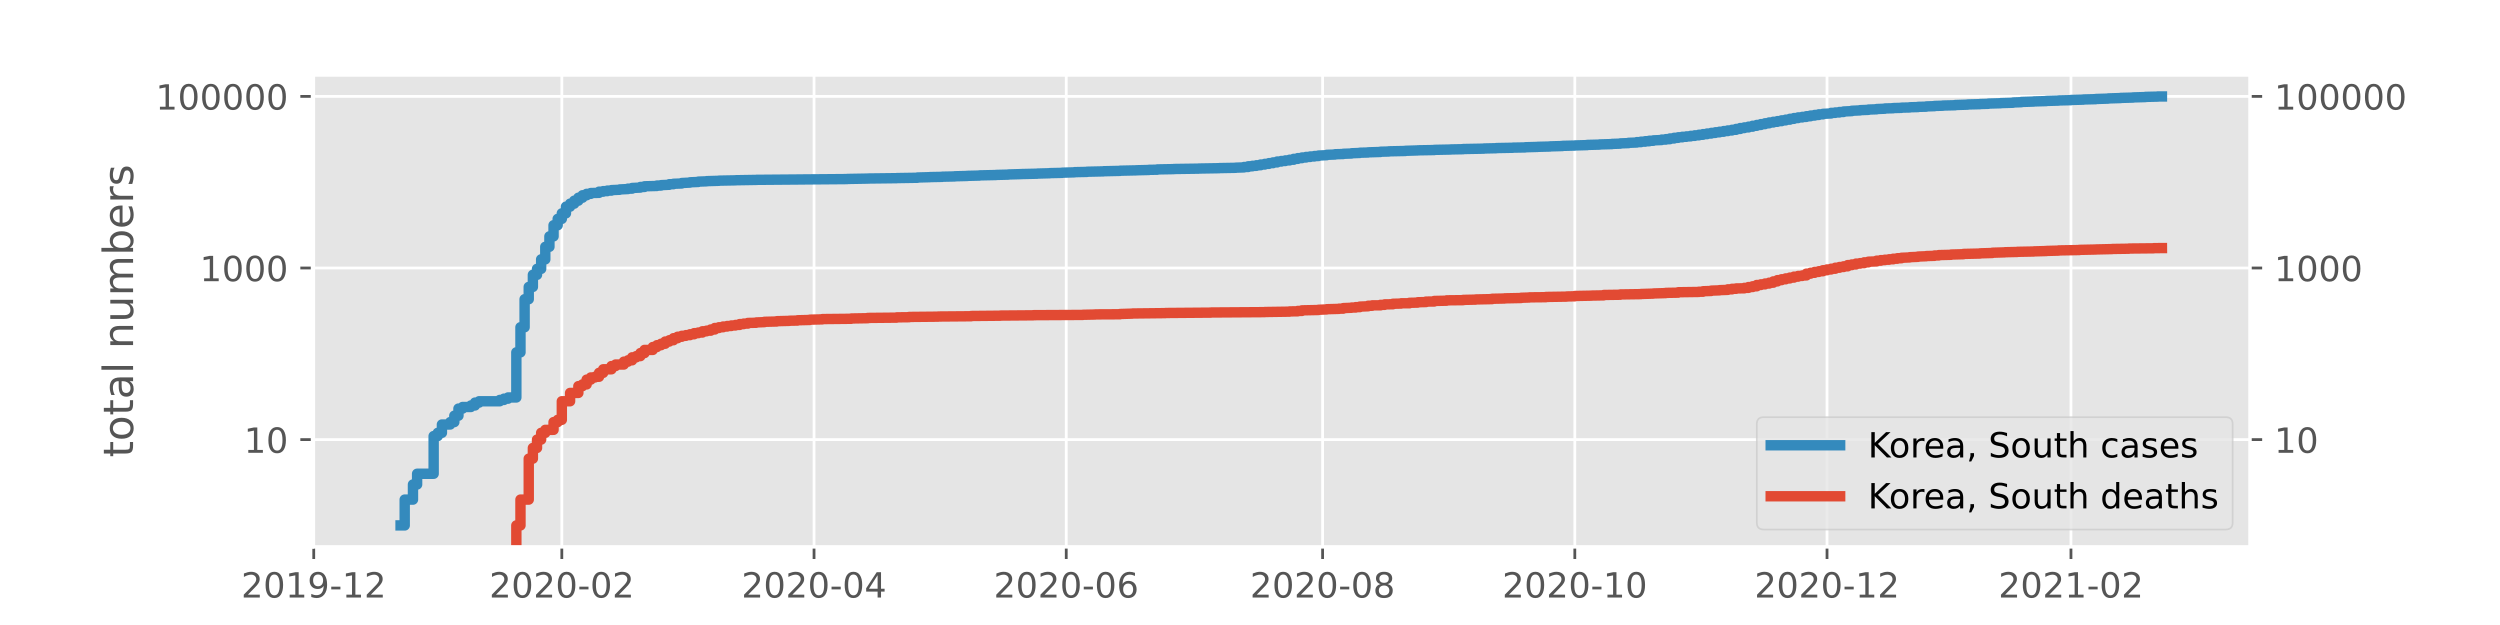
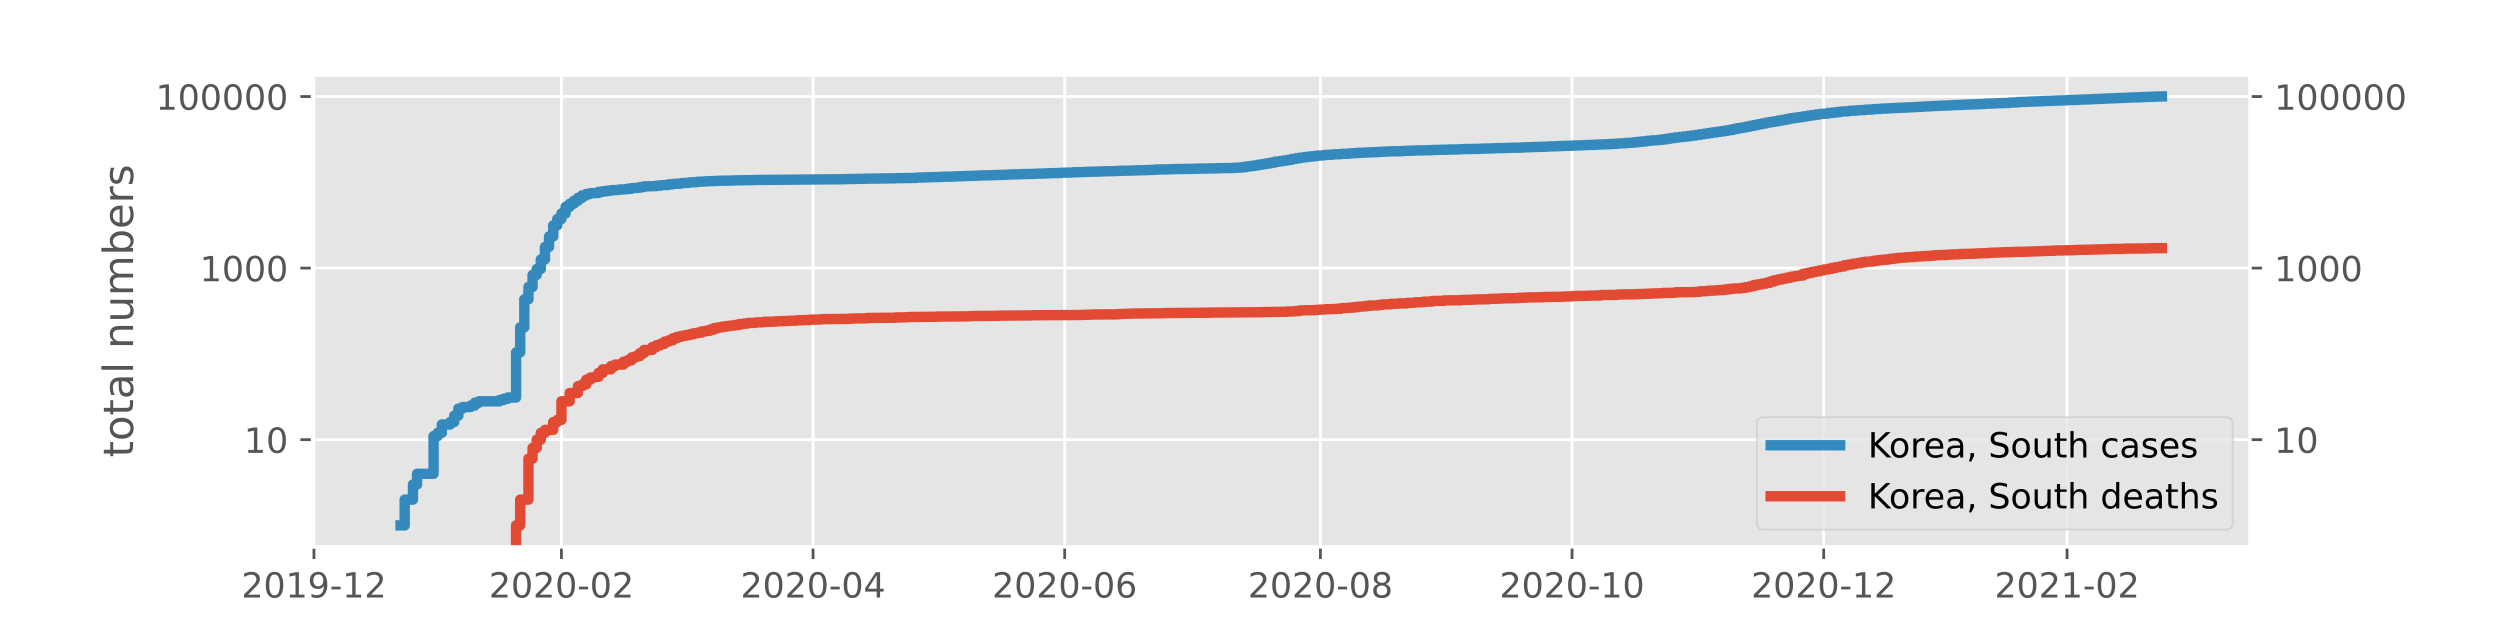
<svg xmlns="http://www.w3.org/2000/svg" xmlns:xlink="http://www.w3.org/1999/xlink" height="180pt" version="1.1" viewBox="0 0 720 180" width="720pt">
  <defs>
    <style type="text/css">*{stroke-linecap:butt;stroke-linejoin:round;}</style>
  </defs>
  <g id="figure_1">
    <g id="patch_1">
      <path d="M 0 180  L 720 180  L 720 0  L 0 0  z " style="fill:#ffffff;" />
    </g>
    <g id="axes_1">
      <g id="patch_2">
        <path d="M 90 157.5  L 648 157.5  L 648 21.6  L 90 21.6  z " style="fill:#e5e5e5;" />
      </g>
      <g id="matplotlib.axis_1">
        <g id="xtick_1">
          <g id="line2d_1">
-             <path clip-path="url(#p2e4fd1ea72)" d="M 90.357 157.5  L 90.357 21.6  " style="fill:none;stroke:#ffffff;stroke-linecap:square;stroke-width:0.8;" />
+             <path clip-path="url(#pd187c28902)" d="M 90.416 157.5  L 90.416 21.6  " style="fill:none;stroke:#ffffff;stroke-linecap:square;stroke-width:0.8;" />
          </g>
          <g id="line2d_2">
            <defs>
-               <path d="M 0 0  L 0 3.5  " id="mdf757ee8b4" style="stroke:#555555;stroke-width:0.8;" />
+               <path d="M 0 0  L 0 3.5  " id="mbb3461ae77" style="stroke:#555555;stroke-width:0.8;" />
            </defs>
            <g>
-               <use style="fill:#555555;stroke:#555555;stroke-width:0.8;" x="90.357" xlink:href="#mdf757ee8b4" y="157.5" />
+               <use style="fill:#555555;stroke:#555555;stroke-width:0.8;" x="90.416" xlink:href="#mbb3461ae77" y="157.5" />
            </g>
          </g>
          <g id="text_1">
-             <text style="fill:#555555;font-family:DejaVu Sans;font-size:10px;font-stretch:normal;font-style:normal;font-weight:normal;text-anchor:middle;" transform="rotate(-0, 90.35723, 172.0984)" x="90.357" y="172.098">2019-12</text>
+             <text style="fill:#555555;font-family:DejaVu Sans;font-size:10px;font-stretch:normal;font-style:normal;font-weight:normal;text-anchor:middle;" transform="rotate(-0, 90.4158, 172.0984)" x="90.416" y="172.098">2019-12</text>
          </g>
        </g>
        <g id="xtick_2">
          <g id="line2d_3">
-             <path clip-path="url(#p2e4fd1ea72)" d="M 161.804 157.5  L 161.804 21.6  " style="fill:none;stroke:#ffffff;stroke-linecap:square;stroke-width:0.8;" />
+             <path clip-path="url(#pd187c28902)" d="M 161.695 157.5  L 161.695 21.6  " style="fill:none;stroke:#ffffff;stroke-linecap:square;stroke-width:0.8;" />
          </g>
          <g id="line2d_4">
            <g>
-               <use style="fill:#555555;stroke:#555555;stroke-width:0.8;" x="161.804" xlink:href="#mdf757ee8b4" y="157.5" />
+               <use style="fill:#555555;stroke:#555555;stroke-width:0.8;" x="161.695" xlink:href="#mbb3461ae77" y="157.5" />
            </g>
          </g>
          <g id="text_2">
-             <text style="fill:#555555;font-family:DejaVu Sans;font-size:10px;font-stretch:normal;font-style:normal;font-weight:normal;text-anchor:middle;" transform="rotate(-0, 161.8041, 172.0984)" x="161.804" y="172.098">2020-02</text>
+             <text style="fill:#555555;font-family:DejaVu Sans;font-size:10px;font-stretch:normal;font-style:normal;font-weight:normal;text-anchor:middle;" transform="rotate(-0, 161.6953, 172.0984)" x="161.695" y="172.098">2020-02</text>
          </g>
        </g>
        <g id="xtick_3">
          <g id="line2d_5">
-             <path clip-path="url(#p2e4fd1ea72)" d="M 234.442 157.5  L 234.442 21.6  " style="fill:none;stroke:#ffffff;stroke-linecap:square;stroke-width:0.8;" />
+             <path clip-path="url(#pd187c28902)" d="M 234.163 157.5  L 234.163 21.6  " style="fill:none;stroke:#ffffff;stroke-linecap:square;stroke-width:0.8;" />
          </g>
          <g id="line2d_6">
            <g>
-               <use style="fill:#555555;stroke:#555555;stroke-width:0.8;" x="234.442" xlink:href="#mdf757ee8b4" y="157.5" />
+               <use style="fill:#555555;stroke:#555555;stroke-width:0.8;" x="234.163" xlink:href="#mbb3461ae77" y="157.5" />
            </g>
          </g>
          <g id="text_3">
-             <text style="fill:#555555;font-family:DejaVu Sans;font-size:10px;font-stretch:normal;font-style:normal;font-weight:normal;text-anchor:middle;" transform="rotate(-0, 234.4417, 172.0984)" x="234.442" y="172.098">2020-04</text>
+             <text style="fill:#555555;font-family:DejaVu Sans;font-size:10px;font-stretch:normal;font-style:normal;font-weight:normal;text-anchor:middle;" transform="rotate(-0, 234.1629, 172.0984)" x="234.163" y="172.098">2020-04</text>
          </g>
        </g>
        <g id="xtick_4">
          <g id="line2d_7">
-             <path clip-path="url(#p2e4fd1ea72)" d="M 307.079 157.5  L 307.079 21.6  " style="fill:none;stroke:#ffffff;stroke-linecap:square;stroke-width:0.8;" />
+             <path clip-path="url(#pd187c28902)" d="M 306.63 157.5  L 306.63 21.6  " style="fill:none;stroke:#ffffff;stroke-linecap:square;stroke-width:0.8;" />
          </g>
          <g id="line2d_8">
            <g>
-               <use style="fill:#555555;stroke:#555555;stroke-width:0.8;" x="307.079" xlink:href="#mdf757ee8b4" y="157.5" />
+               <use style="fill:#555555;stroke:#555555;stroke-width:0.8;" x="306.63" xlink:href="#mbb3461ae77" y="157.5" />
            </g>
          </g>
          <g id="text_4">
-             <text style="fill:#555555;font-family:DejaVu Sans;font-size:10px;font-stretch:normal;font-style:normal;font-weight:normal;text-anchor:middle;" transform="rotate(-0, 307.0794, 172.0984)" x="307.079" y="172.098">2020-06</text>
+             <text style="fill:#555555;font-family:DejaVu Sans;font-size:10px;font-stretch:normal;font-style:normal;font-weight:normal;text-anchor:middle;" transform="rotate(-0, 306.6304, 172.0984)" x="306.63" y="172.098">2020-06</text>
          </g>
        </g>
        <g id="xtick_5">
          <g id="line2d_9">
-             <path clip-path="url(#p2e4fd1ea72)" d="M 380.908 157.5  L 380.908 21.6  " style="fill:none;stroke:#ffffff;stroke-linecap:square;stroke-width:0.8;" />
+             <path clip-path="url(#pd187c28902)" d="M 380.286 157.5  L 380.286 21.6  " style="fill:none;stroke:#ffffff;stroke-linecap:square;stroke-width:0.8;" />
          </g>
          <g id="line2d_10">
            <g>
-               <use style="fill:#555555;stroke:#555555;stroke-width:0.8;" x="380.908" xlink:href="#mdf757ee8b4" y="157.5" />
+               <use style="fill:#555555;stroke:#555555;stroke-width:0.8;" x="380.286" xlink:href="#mbb3461ae77" y="157.5" />
            </g>
          </g>
          <g id="text_5">
-             <text style="fill:#555555;font-family:DejaVu Sans;font-size:10px;font-stretch:normal;font-style:normal;font-weight:normal;text-anchor:middle;" transform="rotate(-0, 380.9078, 172.0984)" x="380.908" y="172.098">2020-08</text>
+             <text style="fill:#555555;font-family:DejaVu Sans;font-size:10px;font-stretch:normal;font-style:normal;font-weight:normal;text-anchor:middle;" transform="rotate(-0, 380.2859, 172.0984)" x="380.286" y="172.098">2020-08</text>
          </g>
        </g>
        <g id="xtick_6">
          <g id="line2d_11">
-             <path clip-path="url(#p2e4fd1ea72)" d="M 453.545 157.5  L 453.545 21.6  " style="fill:none;stroke:#ffffff;stroke-linecap:square;stroke-width:0.8;" />
+             <path clip-path="url(#pd187c28902)" d="M 452.753 157.5  L 452.753 21.6  " style="fill:none;stroke:#ffffff;stroke-linecap:square;stroke-width:0.8;" />
          </g>
          <g id="line2d_12">
            <g>
-               <use style="fill:#555555;stroke:#555555;stroke-width:0.8;" x="453.545" xlink:href="#mdf757ee8b4" y="157.5" />
+               <use style="fill:#555555;stroke:#555555;stroke-width:0.8;" x="452.753" xlink:href="#mbb3461ae77" y="157.5" />
            </g>
          </g>
          <g id="text_6">
-             <text style="fill:#555555;font-family:DejaVu Sans;font-size:10px;font-stretch:normal;font-style:normal;font-weight:normal;text-anchor:middle;" transform="rotate(-0, 453.5455, 172.0984)" x="453.545" y="172.098">2020-10</text>
+             <text style="fill:#555555;font-family:DejaVu Sans;font-size:10px;font-stretch:normal;font-style:normal;font-weight:normal;text-anchor:middle;" transform="rotate(-0, 452.7535, 172.0984)" x="452.753" y="172.098">2020-10</text>
          </g>
        </g>
        <g id="xtick_7">
          <g id="line2d_13">
-             <path clip-path="url(#p2e4fd1ea72)" d="M 526.183 157.5  L 526.183 21.6  " style="fill:none;stroke:#ffffff;stroke-linecap:square;stroke-width:0.8;" />
+             <path clip-path="url(#pd187c28902)" d="M 525.221 157.5  L 525.221 21.6  " style="fill:none;stroke:#ffffff;stroke-linecap:square;stroke-width:0.8;" />
          </g>
          <g id="line2d_14">
            <g>
-               <use style="fill:#555555;stroke:#555555;stroke-width:0.8;" x="526.183" xlink:href="#mdf757ee8b4" y="157.5" />
+               <use style="fill:#555555;stroke:#555555;stroke-width:0.8;" x="525.221" xlink:href="#mbb3461ae77" y="157.5" />
            </g>
          </g>
          <g id="text_7">
-             <text style="fill:#555555;font-family:DejaVu Sans;font-size:10px;font-stretch:normal;font-style:normal;font-weight:normal;text-anchor:middle;" transform="rotate(-0, 526.1831, 172.0984)" x="526.183" y="172.098">2020-12</text>
+             <text style="fill:#555555;font-family:DejaVu Sans;font-size:10px;font-stretch:normal;font-style:normal;font-weight:normal;text-anchor:middle;" transform="rotate(-0, 525.221, 172.0984)" x="525.221" y="172.098">2020-12</text>
          </g>
        </g>
        <g id="xtick_8">
          <g id="line2d_15">
-             <path clip-path="url(#p2e4fd1ea72)" d="M 596.439 157.5  L 596.439 21.6  " style="fill:none;stroke:#ffffff;stroke-linecap:square;stroke-width:0.8;" />
+             <path clip-path="url(#pd187c28902)" d="M 595.313 157.5  L 595.313 21.6  " style="fill:none;stroke:#ffffff;stroke-linecap:square;stroke-width:0.8;" />
          </g>
          <g id="line2d_16">
            <g>
-               <use style="fill:#555555;stroke:#555555;stroke-width:0.8;" x="596.439" xlink:href="#mdf757ee8b4" y="157.5" />
+               <use style="fill:#555555;stroke:#555555;stroke-width:0.8;" x="595.313" xlink:href="#mbb3461ae77" y="157.5" />
            </g>
          </g>
          <g id="text_8">
-             <text style="fill:#555555;font-family:DejaVu Sans;font-size:10px;font-stretch:normal;font-style:normal;font-weight:normal;text-anchor:middle;" transform="rotate(-0, 596.4392, 172.0984)" x="596.439" y="172.098">2021-02</text>
+             <text style="fill:#555555;font-family:DejaVu Sans;font-size:10px;font-stretch:normal;font-style:normal;font-weight:normal;text-anchor:middle;" transform="rotate(-0, 595.3125, 172.0984)" x="595.313" y="172.098">2021-02</text>
          </g>
        </g>
      </g>
      <g id="matplotlib.axis_2">
        <g id="ytick_1">
          <g id="line2d_17">
-             <path clip-path="url(#p2e4fd1ea72)" d="M 90 126.61  L 648 126.61  " style="fill:none;stroke:#ffffff;stroke-linecap:square;stroke-width:0.8;" />
+             <path clip-path="url(#pd187c28902)" d="M 90 126.62  L 648 126.62  " style="fill:none;stroke:#ffffff;stroke-linecap:square;stroke-width:0.8;" />
          </g>
          <g id="line2d_18">
            <defs>
-               <path d="M 0 0  L -3.5 0  " id="m73e46f531f" style="stroke:#555555;stroke-width:0.8;" />
+               <path d="M 0 0  L -3.5 0  " id="mcbb1e38e10" style="stroke:#555555;stroke-width:0.8;" />
            </defs>
            <g>
-               <use style="fill:#555555;stroke:#555555;stroke-width:0.8;" x="90" xlink:href="#m73e46f531f" y="126.61" />
+               <use style="fill:#555555;stroke:#555555;stroke-width:0.8;" x="90" xlink:href="#mcbb1e38e10" y="126.62" />
            </g>
          </g>
          <g id="line2d_19">
            <defs>
-               <path d="M 0 0  L 3.5 0  " id="m0f07ba6a22" style="stroke:#555555;stroke-width:0.8;" />
+               <path d="M 0 0  L 3.5 0  " id="ma041346cd7" style="stroke:#555555;stroke-width:0.8;" />
            </defs>
            <g>
-               <use style="fill:#555555;stroke:#555555;stroke-width:0.8;" x="648" xlink:href="#m0f07ba6a22" y="126.61" />
+               <use style="fill:#555555;stroke:#555555;stroke-width:0.8;" x="648" xlink:href="#ma041346cd7" y="126.62" />
            </g>
          </g>
          <g id="text_9">
-             <text style="fill:#555555;font-family:DejaVu Sans;font-size:10px;font-stretch:normal;font-style:normal;font-weight:normal;text-anchor:end;" transform="rotate(-0, 83, 130.4095)" x="83" y="130.41">10</text>
+             <text style="fill:#555555;font-family:DejaVu Sans;font-size:10px;font-stretch:normal;font-style:normal;font-weight:normal;text-anchor:end;" transform="rotate(-0, 83, 130.4188)" x="83" y="130.419">10</text>
          </g>
          <g id="text_10">
-             <text style="fill:#555555;font-family:DejaVu Sans;font-size:10px;font-stretch:normal;font-style:normal;font-weight:normal;text-anchor:start;" transform="rotate(-0, 655, 130.4095)" x="655" y="130.41">10</text>
+             <text style="fill:#555555;font-family:DejaVu Sans;font-size:10px;font-stretch:normal;font-style:normal;font-weight:normal;text-anchor:start;" transform="rotate(-0, 655, 130.4188)" x="655" y="130.419">10</text>
          </g>
        </g>
        <g id="ytick_2">
          <g id="line2d_20">
-             <path clip-path="url(#p2e4fd1ea72)" d="M 90 77.186  L 648 77.186  " style="fill:none;stroke:#ffffff;stroke-linecap:square;stroke-width:0.8;" />
+             <path clip-path="url(#pd187c28902)" d="M 90 77.213  L 648 77.213  " style="fill:none;stroke:#ffffff;stroke-linecap:square;stroke-width:0.8;" />
          </g>
          <g id="line2d_21">
            <g>
-               <use style="fill:#555555;stroke:#555555;stroke-width:0.8;" x="90" xlink:href="#m73e46f531f" y="77.186" />
+               <use style="fill:#555555;stroke:#555555;stroke-width:0.8;" x="90" xlink:href="#mcbb1e38e10" y="77.213" />
            </g>
          </g>
          <g id="line2d_22">
            <g>
-               <use style="fill:#555555;stroke:#555555;stroke-width:0.8;" x="648" xlink:href="#m0f07ba6a22" y="77.186" />
+               <use style="fill:#555555;stroke:#555555;stroke-width:0.8;" x="648" xlink:href="#ma041346cd7" y="77.213" />
            </g>
          </g>
          <g id="text_11">
-             <text style="fill:#555555;font-family:DejaVu Sans;font-size:10px;font-stretch:normal;font-style:normal;font-weight:normal;text-anchor:end;" transform="rotate(-0, 83, 80.98475)" x="83" y="80.985">1000</text>
+             <text style="fill:#555555;font-family:DejaVu Sans;font-size:10px;font-stretch:normal;font-style:normal;font-weight:normal;text-anchor:end;" transform="rotate(-0, 83, 81.01242)" x="83" y="81.012">1000</text>
          </g>
          <g id="text_12">
-             <text style="fill:#555555;font-family:DejaVu Sans;font-size:10px;font-stretch:normal;font-style:normal;font-weight:normal;text-anchor:start;" transform="rotate(-0, 655, 80.98475)" x="655" y="80.985">1000</text>
+             <text style="fill:#555555;font-family:DejaVu Sans;font-size:10px;font-stretch:normal;font-style:normal;font-weight:normal;text-anchor:start;" transform="rotate(-0, 655, 81.01242)" x="655" y="81.012">1000</text>
          </g>
        </g>
        <g id="ytick_3">
          <g id="line2d_23">
-             <path clip-path="url(#p2e4fd1ea72)" d="M 90 27.761  L 648 27.761  " style="fill:none;stroke:#ffffff;stroke-linecap:square;stroke-width:0.8;" />
+             <path clip-path="url(#pd187c28902)" d="M 90 27.807  L 648 27.807  " style="fill:none;stroke:#ffffff;stroke-linecap:square;stroke-width:0.8;" />
          </g>
          <g id="line2d_24">
            <g>
-               <use style="fill:#555555;stroke:#555555;stroke-width:0.8;" x="90" xlink:href="#m73e46f531f" y="27.761" />
+               <use style="fill:#555555;stroke:#555555;stroke-width:0.8;" x="90" xlink:href="#mcbb1e38e10" y="27.807" />
            </g>
          </g>
          <g id="line2d_25">
            <g>
-               <use style="fill:#555555;stroke:#555555;stroke-width:0.8;" x="648" xlink:href="#m0f07ba6a22" y="27.761" />
+               <use style="fill:#555555;stroke:#555555;stroke-width:0.8;" x="648" xlink:href="#ma041346cd7" y="27.807" />
            </g>
          </g>
          <g id="text_13">
-             <text style="fill:#555555;font-family:DejaVu Sans;font-size:10px;font-stretch:normal;font-style:normal;font-weight:normal;text-anchor:end;" transform="rotate(-0, 83, 31.55995)" x="83" y="31.56">100000</text>
+             <text style="fill:#555555;font-family:DejaVu Sans;font-size:10px;font-stretch:normal;font-style:normal;font-weight:normal;text-anchor:end;" transform="rotate(-0, 83, 31.60606)" x="83" y="31.606">100000</text>
          </g>
          <g id="text_14">
-             <text style="fill:#555555;font-family:DejaVu Sans;font-size:10px;font-stretch:normal;font-style:normal;font-weight:normal;text-anchor:start;" transform="rotate(-0, 655, 31.55995)" x="655" y="31.56">100000</text>
+             <text style="fill:#555555;font-family:DejaVu Sans;font-size:10px;font-stretch:normal;font-style:normal;font-weight:normal;text-anchor:start;" transform="rotate(-0, 655, 31.60606)" x="655" y="31.606">100000</text>
          </g>
        </g>
        <g id="text_15">
          <text style="fill:#555555;font-family:DejaVu Sans;font-size:12px;font-stretch:normal;font-style:normal;font-weight:normal;text-anchor:middle;" transform="rotate(-90, 38.32937, 89.55)" x="38.329" y="89.55">total numbers</text>
        </g>
      </g>
      <g id="line2d_26">
-         <path clip-path="url(#p2e4fd1ea72)" d="M 115.364 151.323  L 116.554 151.323  L 116.554 143.884  L 118.936 143.884  L 118.936 139.532  L 120.127 139.532  L 120.127 136.444  L 124.89 136.444  L 124.89 125.587  L 126.081 125.587  L 126.081 124.654  L 127.271 124.654  L 127.271 122.259  L 129.653 122.259  L 129.653 121.566  L 130.844 121.566  L 130.844 119.722  L 132.035 119.722  L 132.035 117.671  L 133.225 117.671  L 133.225 117.214  L 135.607 117.214  L 135.607 116.776  L 136.798 116.776  L 136.798 115.95  L 137.988 115.95  L 137.988 115.56  L 143.942 115.56  L 143.942 115.183  L 145.133 115.183  L 145.133 114.82  L 146.324 114.82  L 146.324 114.468  L 148.706 114.468  L 148.706 101.477  L 149.896 101.477  L 149.896 94.246  L 151.087 94.246  L 151.087 86.169  L 152.278 86.169  L 152.278 82.632  L 153.469 82.632  L 153.469 79.147  L 154.659 79.147  L 154.659 77.435  L 155.85 77.435  L 155.85 74.697  L 157.041 74.697  L 157.041 71.082  L 158.232 71.082  L 158.232 68.075  L 159.423 68.075  L 159.423 64.871  L 160.613 64.871  L 160.613 63.04  L 161.804 63.04  L 161.804 61.444  L 162.995 61.444  L 162.995 59.52  L 164.186 59.52  L 164.186 58.656  L 165.376 58.656  L 165.376 57.799  L 166.567 57.799  L 166.567 56.944  L 167.758 56.944  L 167.758 56.238  L 168.949 56.238  L 168.949 55.83  L 170.14 55.83  L 170.14 55.592  L 172.521 55.542  L 172.521 55.202  L 173.712 55.202  L 173.712 55.045  L 174.903 55.045  L 174.903 54.896  L 176.093 54.896  L 176.093 54.753  L 178.475 54.653  L 178.475 54.556  L 180.857 54.447  L 180.857 54.328  L 182.047 54.328  L 182.047 54.136  L 184.429 54.027  L 184.429 53.846  L 185.62 53.846  L 185.62 53.651  L 189.192 53.56  L 189.192 53.442  L 190.383 53.442  L 190.383 53.32  L 192.764 53.215  L 192.764 53.049  L 193.955 53.049  L 193.955 52.93  L 196.337 52.843  L 196.337 52.705  L 198.718 52.595  L 198.718 52.499  L 201.1 52.407  L 201.1 52.307  L 203.481 52.222  L 203.481 52.173  L 207.054 52.069  L 207.054 52.028  L 211.817 51.937  L 211.817 51.912  L 217.771 51.812  L 217.771 51.794  L 230.869 51.686  L 230.869 51.682  L 243.968 51.574  L 243.968 51.539  L 249.922 51.433  L 249.922 51.414  L 258.257 51.313  L 258.257 51.29  L 264.211 51.195  L 264.211 51.12  L 267.784 51.028  L 267.784 51.003  L 271.356 50.935  L 271.356 50.889  L 274.928 50.817  L 274.928 50.771  L 278.501 50.684  L 278.501 50.65  L 282.073 50.564  L 282.073 50.514  L 286.836 50.409  L 286.836 50.379  L 290.408 50.289  L 290.408 50.246  L 293.981 50.146  L 293.981 50.132  L 298.744 50.024  L 298.744 49.991  L 302.316 49.895  L 302.316 49.86  L 305.889 49.782  L 305.889 49.737  L 309.461 49.633  L 309.461 49.582  L 313.033 49.509  L 313.033 49.458  L 317.796 49.354  L 317.796 49.318  L 322.56 49.212  L 322.56 49.164  L 327.323 49.059  L 327.323 49.039  L 330.895 48.955  L 330.895 48.91  L 333.277 48.878  L 333.277 48.792  L 338.04 48.707  L 338.04 48.671  L 345.184 48.568  L 345.184 48.542  L 351.138 48.44  L 351.138 48.413  L 355.901 48.328  L 355.901 48.287  L 358.283 48.213  L 358.283 48.094  L 359.474 48.094  L 359.474 47.896  L 360.665 47.896  L 360.665 47.759  L 361.855 47.759  L 361.855 47.59  L 363.046 47.59  L 363.046 47.39  L 364.237 47.39  L 364.237 47.199  L 365.428 47.199  L 365.428 46.989  L 366.618 46.989  L 366.618 46.777  L 367.809 46.777  L 367.809 46.529  L 369 46.529  L 369 46.366  L 370.191 46.366  L 370.191 46.198  L 371.382 46.198  L 371.382 46.008  L 372.572 46.008  L 372.572 45.752  L 373.763 45.752  L 373.763 45.541  L 374.954 45.541  L 374.954 45.361  L 376.145 45.361  L 376.145 45.197  L 377.335 45.197  L 377.335 45.062  L 378.526 45.062  L 378.526 44.937  L 379.717 44.937  L 379.717 44.796  L 382.099 44.694  L 382.099 44.591  L 384.48 44.505  L 384.48 44.42  L 386.862 44.36  L 386.862 44.292  L 389.243 44.214  L 389.243 44.137  L 391.625 44.051  L 391.625 43.984  L 394.006 43.926  L 394.006 43.873  L 397.579 43.768  L 397.579 43.695  L 399.96 43.636  L 399.96 43.584  L 404.723 43.485  L 404.723 43.434  L 408.296 43.324  L 408.296 43.296  L 413.059 43.213  L 413.059 43.162  L 417.822 43.065  L 417.822 43.037  L 421.394 42.971  L 421.394 42.92  L 427.348 42.81  L 427.348 42.767  L 430.921 42.687  L 430.921 42.644  L 435.684 42.554  L 435.684 42.522  L 439.256 42.459  L 439.256 42.408  L 442.828 42.311  L 442.828 42.286  L 446.401 42.2  L 446.401 42.158  L 449.973 42.06  L 449.973 42.009  L 453.545 41.92  L 453.545 41.89  L 457.118 41.793  L 457.118 41.736  L 460.69 41.645  L 460.69 41.596  L 464.262 41.5  L 464.262 41.445  L 466.644 41.372  L 466.644 41.294  L 469.026 41.216  L 469.026 41.132  L 471.407 41.047  L 471.407 40.932  L 472.598 40.932  L 472.598 40.807  L 473.789 40.807  L 473.789 40.676  L 474.98 40.676  L 474.98 40.539  L 476.17 40.539  L 476.17 40.423  L 478.552 40.329  L 478.552 40.209  L 479.743 40.209  L 479.743 40.079  L 480.933 40.079  L 480.933 39.884  L 482.124 39.884  L 482.124 39.696  L 483.315 39.696  L 483.315 39.538  L 484.506 39.538  L 484.506 39.395  L 485.697 39.395  L 485.697 39.276  L 486.887 39.276  L 486.887 39.135  L 488.078 39.135  L 488.078 38.978  L 489.269 38.978  L 489.269 38.814  L 490.46 38.814  L 490.46 38.627  L 491.65 38.627  L 491.65 38.456  L 492.841 38.456  L 492.841 38.274  L 494.032 38.274  L 494.032 38.1  L 495.223 38.1  L 495.223 37.934  L 496.414 37.934  L 496.414 37.748  L 497.604 37.748  L 497.604 37.569  L 498.795 37.569  L 498.795 37.386  L 499.986 37.386  L 499.986 37.139  L 501.177 37.139  L 501.177 36.877  L 502.367 36.877  L 502.367 36.698  L 503.558 36.698  L 503.558 36.483  L 504.749 36.483  L 504.749 36.226  L 505.94 36.226  L 505.94 35.99  L 507.131 35.99  L 507.131 35.747  L 508.321 35.747  L 508.321 35.511  L 509.512 35.511  L 509.512 35.272  L 510.703 35.272  L 510.703 35.074  L 511.894 35.074  L 511.894 34.891  L 513.085 34.891  L 513.085 34.666  L 514.275 34.666  L 514.275 34.467  L 515.466 34.467  L 515.466 34.222  L 516.657 34.222  L 516.657 34.002  L 517.848 34.002  L 517.848 33.818  L 519.038 33.818  L 519.038 33.666  L 520.229 33.666  L 520.229 33.474  L 521.42 33.474  L 521.42 33.284  L 522.611 33.284  L 522.611 33.112  L 523.802 33.112  L 523.802 32.931  L 524.992 32.931  L 524.992 32.789  L 527.374 32.678  L 527.374 32.506  L 528.565 32.506  L 528.565 32.388  L 529.755 32.388  L 529.755 32.25  L 530.946 32.25  L 530.946 32.109  L 533.328 32.002  L 533.328 31.9  L 535.709 31.796  L 535.709 31.725  L 538.091 31.642  L 538.091 31.556  L 540.472 31.478  L 540.472 31.4  L 542.854 31.313  L 542.854 31.236  L 545.236 31.178  L 545.236 31.121  L 547.617 31.062  L 547.617 31.004  L 549.999 30.954  L 549.999 30.892  L 552.38 30.836  L 552.38 30.774  L 554.762 30.724  L 554.762 30.646  L 557.143 30.576  L 557.143 30.511  L 559.525 30.448  L 559.525 30.399  L 563.097 30.312  L 563.097 30.248  L 566.67 30.138  L 566.67 30.086  L 570.242 29.998  L 570.242 29.958  L 572.624 29.9  L 572.624 29.834  L 576.196 29.735  L 576.196 29.693  L 579.768 29.591  L 579.768 29.512  L 582.15 29.434  L 582.15 29.363  L 585.722 29.256  L 585.722 29.215  L 589.294 29.118  L 589.294 29.07  L 592.867 28.973  L 592.867 28.93  L 596.439 28.847  L 596.439 28.795  L 600.012 28.698  L 600.012 28.649  L 603.584 28.561  L 603.584 28.509  L 607.156 28.402  L 607.156 28.347  L 610.729 28.24  L 610.729 28.197  L 614.301 28.104  L 614.301 28.055  L 617.873 27.955  L 617.873 27.905  L 621.446 27.823  L 621.446 27.777  L 622.636 27.777  L 622.636 27.777  " style="fill:none;stroke:#348abd;stroke-linecap:square;stroke-width:3;" />
+         <path clip-path="url(#pd187c28902)" d="M 115.364 151.323  L 116.552 151.323  L 116.552 143.886  L 118.928 143.886  L 118.928 139.536  L 120.116 139.536  L 120.116 136.45  L 124.868 136.45  L 124.868 125.597  L 126.056 125.597  L 126.056 124.664  L 127.244 124.664  L 127.244 122.27  L 129.62 122.27  L 129.62 121.577  L 130.808 121.577  L 130.808 119.733  L 131.996 119.733  L 131.996 117.684  L 133.184 117.684  L 133.184 117.227  L 135.56 117.227  L 135.56 116.789  L 136.747 116.789  L 136.747 115.963  L 137.935 115.963  L 137.935 115.573  L 143.875 115.573  L 143.875 115.197  L 145.063 115.197  L 145.063 114.833  L 146.251 114.833  L 146.251 114.481  L 148.627 114.481  L 148.627 101.496  L 149.815 101.496  L 149.815 94.268  L 151.003 94.268  L 151.003 86.193  L 152.191 86.193  L 152.191 82.658  L 153.379 82.658  L 153.379 79.174  L 154.567 79.174  L 154.567 77.463  L 155.755 77.463  L 155.755 74.725  L 156.943 74.725  L 156.943 71.112  L 158.131 71.112  L 158.131 68.106  L 159.319 68.106  L 159.319 64.903  L 160.507 64.903  L 160.507 63.073  L 161.695 63.073  L 161.695 61.478  L 162.883 61.478  L 162.883 59.555  L 164.071 59.555  L 164.071 58.69  L 165.259 58.69  L 165.259 57.834  L 166.447 57.834  L 166.447 56.979  L 167.635 56.979  L 167.635 56.274  L 168.823 56.274  L 168.823 55.866  L 170.011 55.866  L 170.011 55.628  L 172.387 55.578  L 172.387 55.238  L 173.575 55.238  L 173.575 55.081  L 174.763 55.081  L 174.763 54.932  L 175.951 54.932  L 175.951 54.789  L 178.327 54.689  L 178.327 54.592  L 180.703 54.483  L 180.703 54.364  L 181.891 54.364  L 181.891 54.172  L 184.267 54.063  L 184.267 53.883  L 185.455 53.883  L 185.455 53.687  L 189.019 53.596  L 189.019 53.478  L 190.207 53.478  L 190.207 53.357  L 192.583 53.252  L 192.583 53.085  L 193.771 53.085  L 193.771 52.967  L 196.147 52.88  L 196.147 52.742  L 198.523 52.632  L 198.523 52.536  L 200.899 52.444  L 200.899 52.344  L 203.275 52.259  L 203.275 52.21  L 206.839 52.106  L 206.839 52.066  L 211.591 51.974  L 211.591 51.949  L 217.531 51.85  L 217.531 51.831  L 230.599 51.723  L 230.599 51.719  L 243.667 51.611  L 243.667 51.577  L 249.607 51.47  L 249.607 51.451  L 257.923 51.35  L 257.923 51.328  L 263.863 51.232  L 263.863 51.157  L 267.427 51.066  L 267.427 51.04  L 270.991 50.972  L 270.991 50.927  L 274.555 50.855  L 274.555 50.808  L 278.119 50.722  L 278.119 50.687  L 281.683 50.601  L 281.683 50.551  L 286.435 50.446  L 286.435 50.416  L 289.999 50.327  L 289.999 50.284  L 293.562 50.184  L 293.562 50.169  L 298.314 50.062  L 298.314 50.029  L 301.878 49.933  L 301.878 49.898  L 305.442 49.82  L 305.442 49.775  L 309.006 49.671  L 309.006 49.62  L 312.57 49.547  L 312.57 49.496  L 317.322 49.392  L 317.322 49.357  L 322.074 49.25  L 322.074 49.202  L 326.826 49.097  L 326.826 49.077  L 330.39 48.993  L 330.39 48.948  L 332.766 48.916  L 332.766 48.83  L 337.518 48.746  L 337.518 48.71  L 344.646 48.606  L 344.646 48.581  L 350.586 48.478  L 350.586 48.451  L 355.338 48.367  L 355.338 48.326  L 357.714 48.251  L 357.714 48.132  L 358.902 48.132  L 358.902 47.935  L 360.09 47.935  L 360.09 47.798  L 361.278 47.798  L 361.278 47.629  L 362.466 47.629  L 362.466 47.429  L 363.654 47.429  L 363.654 47.238  L 364.842 47.238  L 364.842 47.028  L 366.03 47.028  L 366.03 46.816  L 367.218 46.816  L 367.218 46.568  L 368.406 46.568  L 368.406 46.406  L 369.594 46.406  L 369.594 46.237  L 370.782 46.237  L 370.782 46.047  L 371.97 46.047  L 371.97 45.791  L 373.158 45.791  L 373.158 45.581  L 374.346 45.581  L 374.346 45.4  L 375.534 45.4  L 375.534 45.236  L 376.722 45.236  L 376.722 45.102  L 377.91 45.102  L 377.91 44.976  L 379.098 44.976  L 379.098 44.835  L 381.474 44.734  L 381.474 44.631  L 383.85 44.545  L 383.85 44.46  L 386.226 44.4  L 386.226 44.332  L 388.602 44.254  L 388.602 44.177  L 390.978 44.091  L 390.978 44.024  L 393.354 43.966  L 393.354 43.913  L 396.918 43.808  L 396.918 43.735  L 399.294 43.676  L 399.294 43.624  L 404.046 43.525  L 404.046 43.474  L 407.61 43.364  L 407.61 43.336  L 412.362 43.253  L 412.362 43.202  L 417.114 43.106  L 417.114 43.077  L 420.678 43.011  L 420.678 42.961  L 426.618 42.85  L 426.618 42.808  L 430.182 42.727  L 430.182 42.685  L 434.934 42.595  L 434.934 42.562  L 438.498 42.499  L 438.498 42.449  L 442.062 42.352  L 442.062 42.327  L 445.626 42.241  L 445.626 42.199  L 449.189 42.101  L 449.189 42.05  L 452.753 41.961  L 452.753 41.931  L 456.317 41.834  L 456.317 41.777  L 459.881 41.686  L 459.881 41.636  L 463.445 41.541  L 463.445 41.486  L 465.821 41.413  L 465.821 41.335  L 468.197 41.257  L 468.197 41.173  L 470.573 41.088  L 470.573 40.973  L 471.761 40.973  L 471.761 40.848  L 472.949 40.848  L 472.949 40.718  L 474.137 40.718  L 474.137 40.58  L 475.325 40.58  L 475.325 40.465  L 477.701 40.37  L 477.701 40.25  L 478.889 40.25  L 478.889 40.12  L 480.077 40.12  L 480.077 39.925  L 481.265 39.925  L 481.265 39.738  L 482.453 39.738  L 482.453 39.58  L 483.641 39.58  L 483.641 39.436  L 484.829 39.436  L 484.829 39.318  L 486.017 39.318  L 486.017 39.177  L 487.205 39.177  L 487.205 39.02  L 488.393 39.02  L 488.393 38.856  L 489.581 38.856  L 489.581 38.669  L 490.769 38.669  L 490.769 38.498  L 491.957 38.498  L 491.957 38.316  L 493.145 38.316  L 493.145 38.142  L 494.333 38.142  L 494.333 37.976  L 495.521 37.976  L 495.521 37.791  L 496.709 37.791  L 496.709 37.611  L 497.897 37.611  L 497.897 37.428  L 499.085 37.428  L 499.085 37.181  L 500.273 37.181  L 500.273 36.92  L 501.461 36.92  L 501.461 36.741  L 502.649 36.741  L 502.649 36.526  L 503.837 36.526  L 503.837 36.269  L 505.025 36.269  L 505.025 36.033  L 506.213 36.033  L 506.213 35.79  L 507.401 35.79  L 507.401 35.555  L 508.589 35.555  L 508.589 35.315  L 509.777 35.315  L 509.777 35.117  L 510.965 35.117  L 510.965 34.934  L 512.153 34.934  L 512.153 34.71  L 513.341 34.71  L 513.341 34.511  L 514.529 34.511  L 514.529 34.266  L 515.717 34.266  L 515.717 34.046  L 516.905 34.046  L 516.905 33.862  L 518.093 33.862  L 518.093 33.71  L 519.281 33.71  L 519.281 33.518  L 520.469 33.518  L 520.469 33.328  L 521.657 33.328  L 521.657 33.156  L 522.845 33.156  L 522.845 32.975  L 524.033 32.975  L 524.033 32.833  L 526.409 32.722  L 526.409 32.551  L 527.597 32.551  L 527.597 32.432  L 528.785 32.432  L 528.785 32.294  L 529.973 32.294  L 529.973 32.154  L 532.349 32.046  L 532.349 31.945  L 534.725 31.84  L 534.725 31.77  L 537.101 31.687  L 537.101 31.601  L 539.477 31.522  L 539.477 31.445  L 541.853 31.358  L 541.853 31.281  L 544.229 31.223  L 544.229 31.166  L 546.605 31.107  L 546.605 31.049  L 548.981 30.999  L 548.981 30.937  L 551.357 30.881  L 551.357 30.819  L 553.733 30.769  L 553.733 30.691  L 556.109 30.621  L 556.109 30.556  L 558.485 30.493  L 558.485 30.444  L 562.049 30.357  L 562.049 30.294  L 565.613 30.183  L 565.613 30.131  L 569.177 30.043  L 569.177 30.003  L 571.553 29.945  L 571.553 29.879  L 575.117 29.78  L 575.117 29.738  L 578.681 29.636  L 578.681 29.557  L 581.057 29.479  L 581.057 29.409  L 584.621 29.302  L 584.621 29.261  L 588.185 29.164  L 588.185 29.116  L 591.749 29.018  L 591.749 28.976  L 595.313 28.893  L 595.313 28.84  L 598.877 28.744  L 598.877 28.695  L 602.44 28.607  L 602.44 28.555  L 606.004 28.448  L 606.004 28.393  L 609.568 28.286  L 609.568 28.243  L 613.132 28.15  L 613.132 28.101  L 616.696 28.001  L 616.696 27.951  L 620.26 27.869  L 620.26 27.823  L 622.636 27.777  L 622.636 27.777  " style="fill:none;stroke:#348abd;stroke-linecap:square;stroke-width:3;" />
      </g>
      <g id="line2d_27">
-         <path clip-path="url(#p2e4fd1ea72)" d="M 148.706 181  L 148.706 151.323  L 149.896 151.323  L 149.896 143.884  L 152.278 143.884  L 152.278 132.093  L 153.469 132.093  L 153.469 129.005  L 154.659 129.005  L 154.659 126.61  L 155.85 126.61  L 155.85 124.654  L 157.041 124.654  L 157.041 123.795  L 159.423 123.795  L 159.423 121.566  L 160.613 121.566  L 160.613 120.915  L 161.804 120.915  L 161.804 115.56  L 164.186 115.56  L 164.186 113.165  L 166.567 113.165  L 166.567 111.208  L 167.758 111.208  L 167.758 110.709  L 168.949 110.709  L 168.949 109.337  L 170.14 109.337  L 170.14 108.712  L 171.33 108.712  L 171.33 108.511  L 172.521 108.511  L 172.521 107.38  L 173.712 107.38  L 173.712 106.357  L 176.093 106.357  L 176.093 105.424  L 177.284 105.424  L 177.284 104.985  L 179.666 104.985  L 179.666 104.159  L 180.857 104.159  L 180.857 103.769  L 182.047 103.769  L 182.047 102.91  L 183.238 102.91  L 183.238 102.562  L 184.429 102.562  L 184.429 101.685  L 185.62 101.685  L 185.62 100.778  L 188.001 100.778  L 188.001 99.941  L 189.192 99.941  L 189.192 99.418  L 190.383 99.418  L 190.383 99  L 191.574 99  L 191.574 98.364  L 192.764 98.364  L 192.764 97.984  L 193.955 97.984  L 193.955 97.404  L 195.146 97.404  L 195.146 96.989  L 196.337 96.989  L 196.337 96.72  L 197.528 96.72  L 197.528 96.523  L 198.718 96.523  L 198.718 96.266  L 199.909 96.266  L 199.909 95.953  L 201.1 95.953  L 201.1 95.77  L 202.291 95.77  L 202.291 95.412  L 203.481 95.412  L 203.481 95.238  L 204.672 95.238  L 204.672 94.897  L 205.863 94.897  L 205.863 94.459  L 207.054 94.459  L 207.054 94.246  L 208.245 94.246  L 208.245 94.038  L 209.435 94.038  L 209.435 93.884  L 210.626 93.884  L 210.626 93.733  L 211.817 93.733  L 211.817 93.583  L 213.008 93.583  L 213.008 93.339  L 214.198 93.339  L 214.198 93.195  L 215.389 93.195  L 215.389 93.006  L 217.771 92.959  L 217.771 92.866  L 220.152 92.774  L 220.152 92.682  L 223.725 92.592  L 223.725 92.502  L 227.297 92.413  L 227.297 92.369  L 229.679 92.325  L 229.679 92.237  L 233.251 92.15  L 233.251 92.064  L 236.823 91.978  L 236.823 91.894  L 245.159 91.809  L 245.159 91.726  L 249.922 91.643  L 249.922 91.561  L 258.257 91.479  L 258.257 91.398  L 261.83 91.358  L 261.83 91.278  L 270.165 91.198  L 270.165 91.159  L 279.691 91.08  L 279.691 91.002  L 288.027 90.925  L 288.027 90.886  L 297.553 90.809  L 297.553 90.771  L 311.843 90.695  L 311.843 90.658  L 315.415 90.583  L 315.415 90.545  L 322.56 90.508  L 322.56 90.434  L 326.132 90.324  L 326.132 90.287  L 335.658 90.179  L 335.658 90.143  L 348.757 90.036  L 348.757 90  L 364.237 89.895  L 364.237 89.86  L 371.382 89.755  L 371.382 89.686  L 373.763 89.652  L 373.763 89.549  L 374.954 89.549  L 374.954 89.381  L 379.717 89.281  L 379.717 89.215  L 382.099 89.117  L 382.099 89.052  L 385.671 88.955  L 385.671 88.891  L 386.862 88.891  L 386.862 88.732  L 389.243 88.638  L 389.243 88.576  L 390.434 88.576  L 390.434 88.453  L 391.625 88.453  L 391.625 88.3  L 394.006 88.21  L 394.006 88.061  L 395.197 88.061  L 395.197 87.944  L 397.579 87.944  L 397.579 87.798  L 398.77 87.798  L 398.77 87.655  L 401.151 87.627  L 401.151 87.486  L 403.533 87.43  L 403.533 87.346  L 405.914 87.346  L 405.914 87.209  L 408.296 87.155  L 408.296 87.046  L 410.677 86.993  L 410.677 86.86  L 413.059 86.833  L 413.059 86.676  L 416.631 86.599  L 416.631 86.496  L 421.394 86.445  L 421.394 86.369  L 424.967 86.293  L 424.967 86.243  L 429.73 86.144  L 429.73 86.046  L 433.302 85.972  L 433.302 85.924  L 438.065 85.827  L 438.065 85.755  L 440.447 85.684  L 440.447 85.637  L 445.21 85.59  L 445.21 85.52  L 451.164 85.427  L 451.164 85.381  L 453.545 85.335  L 453.545 85.243  L 458.309 85.153  L 458.309 85.13  L 461.881 85.063  L 461.881 84.952  L 466.644 84.885  L 466.644 84.798  L 472.598 84.711  L 472.598 84.668  L 476.17 84.561  L 476.17 84.518  L 479.743 84.412  L 479.743 84.349  L 483.315 84.287  L 483.315 84.163  L 489.269 84.081  L 489.269 84.02  L 490.46 84.02  L 490.46 83.879  L 492.841 83.799  L 492.841 83.7  L 495.223 83.621  L 495.223 83.563  L 497.604 83.485  L 497.604 83.332  L 498.795 83.332  L 498.795 83.181  L 499.986 83.181  L 499.986 83.069  L 502.367 83.032  L 502.367 82.903  L 503.558 82.903  L 503.558 82.668  L 504.749 82.668  L 504.749 82.455  L 505.94 82.455  L 505.94 82.076  L 507.131 82.076  L 507.131 81.892  L 508.321 81.892  L 508.321 81.661  L 509.512 81.661  L 509.512 81.42  L 510.703 81.42  L 510.703 81.044  L 511.894 81.044  L 511.894 80.681  L 513.085 80.681  L 513.085 80.432  L 514.275 80.432  L 514.275 80.188  L 515.466 80.188  L 515.466 79.949  L 516.657 79.949  L 516.657 79.675  L 517.848 79.675  L 517.848 79.474  L 519.038 79.474  L 519.038 79.328  L 520.229 79.328  L 520.229 78.817  L 521.42 78.817  L 521.42 78.57  L 522.611 78.57  L 522.611 78.316  L 523.802 78.316  L 523.802 78.115  L 524.992 78.115  L 524.992 77.827  L 526.183 77.827  L 526.183 77.601  L 527.374 77.601  L 527.374 77.391  L 528.565 77.391  L 528.565 77.111  L 529.755 77.111  L 529.755 76.9  L 530.946 76.9  L 530.946 76.703  L 532.137 76.703  L 532.137 76.35  L 533.328 76.35  L 533.328 76.163  L 534.519 76.163  L 534.519 75.921  L 535.709 75.921  L 535.709 75.779  L 536.9 75.779  L 536.9 75.546  L 538.091 75.546  L 538.091 75.364  L 540.472 75.274  L 540.472 75.078  L 541.663 75.078  L 541.663 74.912  L 542.854 74.912  L 542.854 74.799  L 544.045 74.799  L 544.045 74.671  L 545.236 74.671  L 545.236 74.511  L 546.426 74.511  L 546.426 74.37  L 547.617 74.37  L 547.617 74.238  L 549.999 74.141  L 549.999 74.069  L 552.38 73.973  L 552.38 73.885  L 554.762 73.799  L 554.762 73.744  L 557.143 73.682  L 557.143 73.582  L 558.334 73.582  L 558.334 73.468  L 561.907 73.384  L 561.907 73.309  L 565.479 73.213  L 565.479 73.131  L 570.242 73.022  L 570.242 72.963  L 573.814 72.863  L 573.814 72.784  L 577.387 72.678  L 577.387 72.642  L 580.959 72.565  L 580.959 72.524  L 585.722 72.434  L 585.722 72.399  L 589.294 72.303  L 589.294 72.269  L 592.867 72.175  L 592.867 72.121  L 598.821 72.015  L 598.821 71.962  L 603.584 71.863  L 603.584 71.844  L 608.347 71.733  L 608.347 71.701  L 613.11 71.63  L 613.11 71.579  L 620.255 71.51  L 620.255 71.465  L 622.636 71.446  L 622.636 71.446  " style="fill:none;stroke:#e24a33;stroke-linecap:square;stroke-width:3;" />
+         <path clip-path="url(#pd187c28902)" d="M 148.627 181  L 148.627 151.323  L 149.815 151.323  L 149.815 143.886  L 152.191 143.886  L 152.191 132.1  L 153.379 132.1  L 153.379 129.014  L 154.567 129.014  L 154.567 126.62  L 155.755 126.62  L 155.755 124.664  L 156.943 124.664  L 156.943 123.805  L 159.319 123.805  L 159.319 121.577  L 160.507 121.577  L 160.507 120.927  L 161.695 120.927  L 161.695 115.573  L 164.071 115.573  L 164.071 113.179  L 166.447 113.179  L 166.447 111.223  L 167.635 111.223  L 167.635 110.724  L 168.823 110.724  L 168.823 109.353  L 170.011 109.353  L 170.011 108.728  L 171.199 108.728  L 171.199 108.527  L 172.387 108.527  L 172.387 107.397  L 173.575 107.397  L 173.575 106.374  L 175.951 106.374  L 175.951 105.441  L 177.139 105.441  L 177.139 105.003  L 179.515 105.003  L 179.515 104.177  L 180.703 104.177  L 180.703 103.787  L 181.891 103.787  L 181.891 102.928  L 183.079 102.928  L 183.079 102.58  L 184.267 102.58  L 184.267 101.704  L 185.455 101.704  L 185.455 100.797  L 187.831 100.797  L 187.831 99.96  L 189.019 99.96  L 189.019 99.437  L 190.207 99.437  L 190.207 99.019  L 191.395 99.019  L 191.395 98.383  L 192.583 98.383  L 192.583 98.004  L 193.771 98.004  L 193.771 97.424  L 194.959 97.424  L 194.959 97.009  L 196.147 97.009  L 196.147 96.741  L 197.335 96.741  L 197.335 96.544  L 198.523 96.544  L 198.523 96.287  L 199.711 96.287  L 199.711 95.974  L 200.899 95.974  L 200.899 95.791  L 202.087 95.791  L 202.087 95.433  L 203.275 95.433  L 203.275 95.259  L 204.463 95.259  L 204.463 94.918  L 205.651 94.918  L 205.651 94.48  L 206.839 94.48  L 206.839 94.268  L 208.027 94.268  L 208.027 94.059  L 209.215 94.059  L 209.215 93.906  L 210.403 93.906  L 210.403 93.754  L 211.591 93.754  L 211.591 93.605  L 212.779 93.605  L 212.779 93.36  L 213.967 93.36  L 213.967 93.216  L 215.155 93.216  L 215.155 93.027  L 217.531 92.981  L 217.531 92.888  L 219.907 92.796  L 219.907 92.704  L 223.471 92.614  L 223.471 92.524  L 227.035 92.435  L 227.035 92.391  L 229.411 92.347  L 229.411 92.259  L 232.975 92.172  L 232.975 92.086  L 236.539 92.001  L 236.539 91.916  L 244.855 91.832  L 244.855 91.748  L 249.607 91.665  L 249.607 91.583  L 257.923 91.501  L 257.923 91.42  L 261.487 91.38  L 261.487 91.3  L 269.803 91.221  L 269.803 91.181  L 279.307 91.103  L 279.307 91.025  L 287.623 90.947  L 287.623 90.909  L 297.126 90.832  L 297.126 90.794  L 311.382 90.718  L 311.382 90.68  L 314.946 90.605  L 314.946 90.568  L 322.074 90.531  L 322.074 90.457  L 325.638 90.347  L 325.638 90.31  L 335.142 90.202  L 335.142 90.166  L 348.21 90.059  L 348.21 90.023  L 363.654 89.918  L 363.654 89.883  L 370.782 89.778  L 370.782 89.709  L 373.158 89.675  L 373.158 89.573  L 374.346 89.573  L 374.346 89.404  L 379.098 89.304  L 379.098 89.238  L 381.474 89.14  L 381.474 89.075  L 385.038 88.978  L 385.038 88.914  L 386.226 88.914  L 386.226 88.756  L 388.602 88.662  L 388.602 88.599  L 389.79 88.599  L 389.79 88.476  L 390.978 88.476  L 390.978 88.324  L 393.354 88.234  L 393.354 88.085  L 394.542 88.085  L 394.542 87.967  L 396.918 87.967  L 396.918 87.822  L 398.106 87.822  L 398.106 87.679  L 400.482 87.65  L 400.482 87.51  L 402.858 87.454  L 402.858 87.37  L 405.234 87.37  L 405.234 87.233  L 407.61 87.179  L 407.61 87.07  L 409.986 87.017  L 409.986 86.884  L 412.362 86.857  L 412.362 86.7  L 415.926 86.623  L 415.926 86.52  L 420.678 86.469  L 420.678 86.393  L 424.242 86.318  L 424.242 86.268  L 428.994 86.168  L 428.994 86.07  L 432.558 85.997  L 432.558 85.948  L 437.31 85.852  L 437.31 85.78  L 439.686 85.709  L 439.686 85.661  L 444.438 85.614  L 444.438 85.544  L 450.377 85.451  L 450.377 85.405  L 452.753 85.359  L 452.753 85.268  L 457.505 85.177  L 457.505 85.155  L 461.069 85.088  L 461.069 84.976  L 465.821 84.91  L 465.821 84.823  L 471.761 84.736  L 471.761 84.693  L 475.325 84.585  L 475.325 84.543  L 478.889 84.437  L 478.889 84.374  L 482.453 84.312  L 482.453 84.188  L 488.393 84.106  L 488.393 84.045  L 489.581 84.045  L 489.581 83.904  L 491.957 83.824  L 491.957 83.725  L 494.333 83.647  L 494.333 83.588  L 496.709 83.511  L 496.709 83.357  L 497.897 83.357  L 497.897 83.206  L 499.085 83.206  L 499.085 83.094  L 501.461 83.057  L 501.461 82.929  L 502.649 82.929  L 502.649 82.694  L 503.837 82.694  L 503.837 82.481  L 505.025 82.481  L 505.025 82.102  L 506.213 82.102  L 506.213 81.918  L 507.401 81.918  L 507.401 81.687  L 508.589 81.687  L 508.589 81.446  L 509.777 81.446  L 509.777 81.07  L 510.965 81.07  L 510.965 80.708  L 512.153 80.708  L 512.153 80.458  L 513.341 80.458  L 513.341 80.214  L 514.529 80.214  L 514.529 79.976  L 515.717 79.976  L 515.717 79.701  L 516.905 79.701  L 516.905 79.5  L 518.093 79.5  L 518.093 79.355  L 519.281 79.355  L 519.281 78.844  L 520.469 78.844  L 520.469 78.597  L 521.657 78.597  L 521.657 78.344  L 522.845 78.344  L 522.845 78.143  L 524.033 78.143  L 524.033 77.854  L 525.221 77.854  L 525.221 77.629  L 526.409 77.629  L 526.409 77.419  L 527.597 77.419  L 527.597 77.138  L 528.785 77.138  L 528.785 76.927  L 529.973 76.927  L 529.973 76.731  L 531.161 76.731  L 531.161 76.378  L 532.349 76.378  L 532.349 76.191  L 533.537 76.191  L 533.537 75.95  L 534.725 75.95  L 534.725 75.807  L 535.913 75.807  L 535.913 75.575  L 537.101 75.575  L 537.101 75.392  L 539.477 75.302  L 539.477 75.106  L 540.665 75.106  L 540.665 74.94  L 541.853 74.94  L 541.853 74.828  L 543.041 74.828  L 543.041 74.7  L 544.229 74.7  L 544.229 74.54  L 545.417 74.54  L 545.417 74.398  L 546.605 74.398  L 546.605 74.267  L 548.981 74.17  L 548.981 74.097  L 551.357 74.001  L 551.357 73.914  L 553.733 73.828  L 553.733 73.773  L 556.109 73.711  L 556.109 73.611  L 557.297 73.611  L 557.297 73.497  L 560.861 73.413  L 560.861 73.338  L 564.425 73.242  L 564.425 73.161  L 569.177 73.051  L 569.177 72.993  L 572.741 72.892  L 572.741 72.813  L 576.305 72.707  L 576.305 72.672  L 579.869 72.595  L 579.869 72.553  L 584.621 72.463  L 584.621 72.429  L 588.185 72.333  L 588.185 72.299  L 591.749 72.204  L 591.749 72.151  L 597.689 72.044  L 597.689 71.991  L 602.44 71.893  L 602.44 71.873  L 607.192 71.763  L 607.192 71.731  L 611.944 71.66  L 611.944 71.609  L 619.072 71.539  L 619.072 71.495  L 622.636 71.464  L 622.636 71.464  " style="fill:none;stroke:#e24a33;stroke-linecap:square;stroke-width:3;" />
      </g>
      <g id="patch_3">
        <path d="M 90 157.5  L 90 21.6  " style="fill:none;stroke:#ffffff;stroke-linecap:square;stroke-linejoin:miter;" />
      </g>
      <g id="patch_4">
        <path d="M 648 157.5  L 648 21.6  " style="fill:none;stroke:#ffffff;stroke-linecap:square;stroke-linejoin:miter;" />
      </g>
      <g id="patch_5">
        <path d="M 90 157.5  L 648 157.5  " style="fill:none;stroke:#ffffff;stroke-linecap:square;stroke-linejoin:miter;" />
      </g>
      <g id="patch_6">
        <path d="M 90 21.6  L 648 21.6  " style="fill:none;stroke:#ffffff;stroke-linecap:square;stroke-linejoin:miter;" />
      </g>
      <g id="legend_1">
        <g id="patch_7">
          <path d="M 507.962 152.5  L 641 152.5  Q 643 152.5 643 150.5  L 643 122.144  Q 643 120.144 641 120.144  L 507.962 120.144  Q 505.962 120.144 505.962 122.144  L 505.962 150.5  Q 505.962 152.5 507.962 152.5  z " style="fill:#e5e5e5;opacity:0.8;stroke:#cccccc;stroke-linejoin:miter;stroke-width:0.5;" />
        </g>
        <g id="line2d_28">
          <path d="M 509.962 128.242  L 529.962 128.242  " style="fill:none;stroke:#348abd;stroke-linecap:square;stroke-width:3;" />
        </g>
        <g id="line2d_29" />
        <g id="text_16">
          <text style="font-family:DejaVu Sans;font-size:10px;font-stretch:normal;font-style:normal;font-weight:normal;text-anchor:start;" transform="rotate(-0, 537.9625, 131.7422)" x="537.962" y="131.742">Korea, South cases</text>
        </g>
        <g id="line2d_30">
          <path d="M 509.962 142.92  L 529.962 142.92  " style="fill:none;stroke:#e24a33;stroke-linecap:square;stroke-width:3;" />
        </g>
        <g id="line2d_31" />
        <g id="text_17">
          <text style="font-family:DejaVu Sans;font-size:10px;font-stretch:normal;font-style:normal;font-weight:normal;text-anchor:start;" transform="rotate(-0, 537.9625, 146.4203)" x="537.962" y="146.42">Korea, South deaths</text>
        </g>
      </g>
    </g>
  </g>
  <defs>
-     <clipPath id="p2e4fd1ea72">
+     <clipPath id="pd187c28902">
      <rect height="135.9" width="558" x="90" y="21.6" />
    </clipPath>
  </defs>
</svg>
